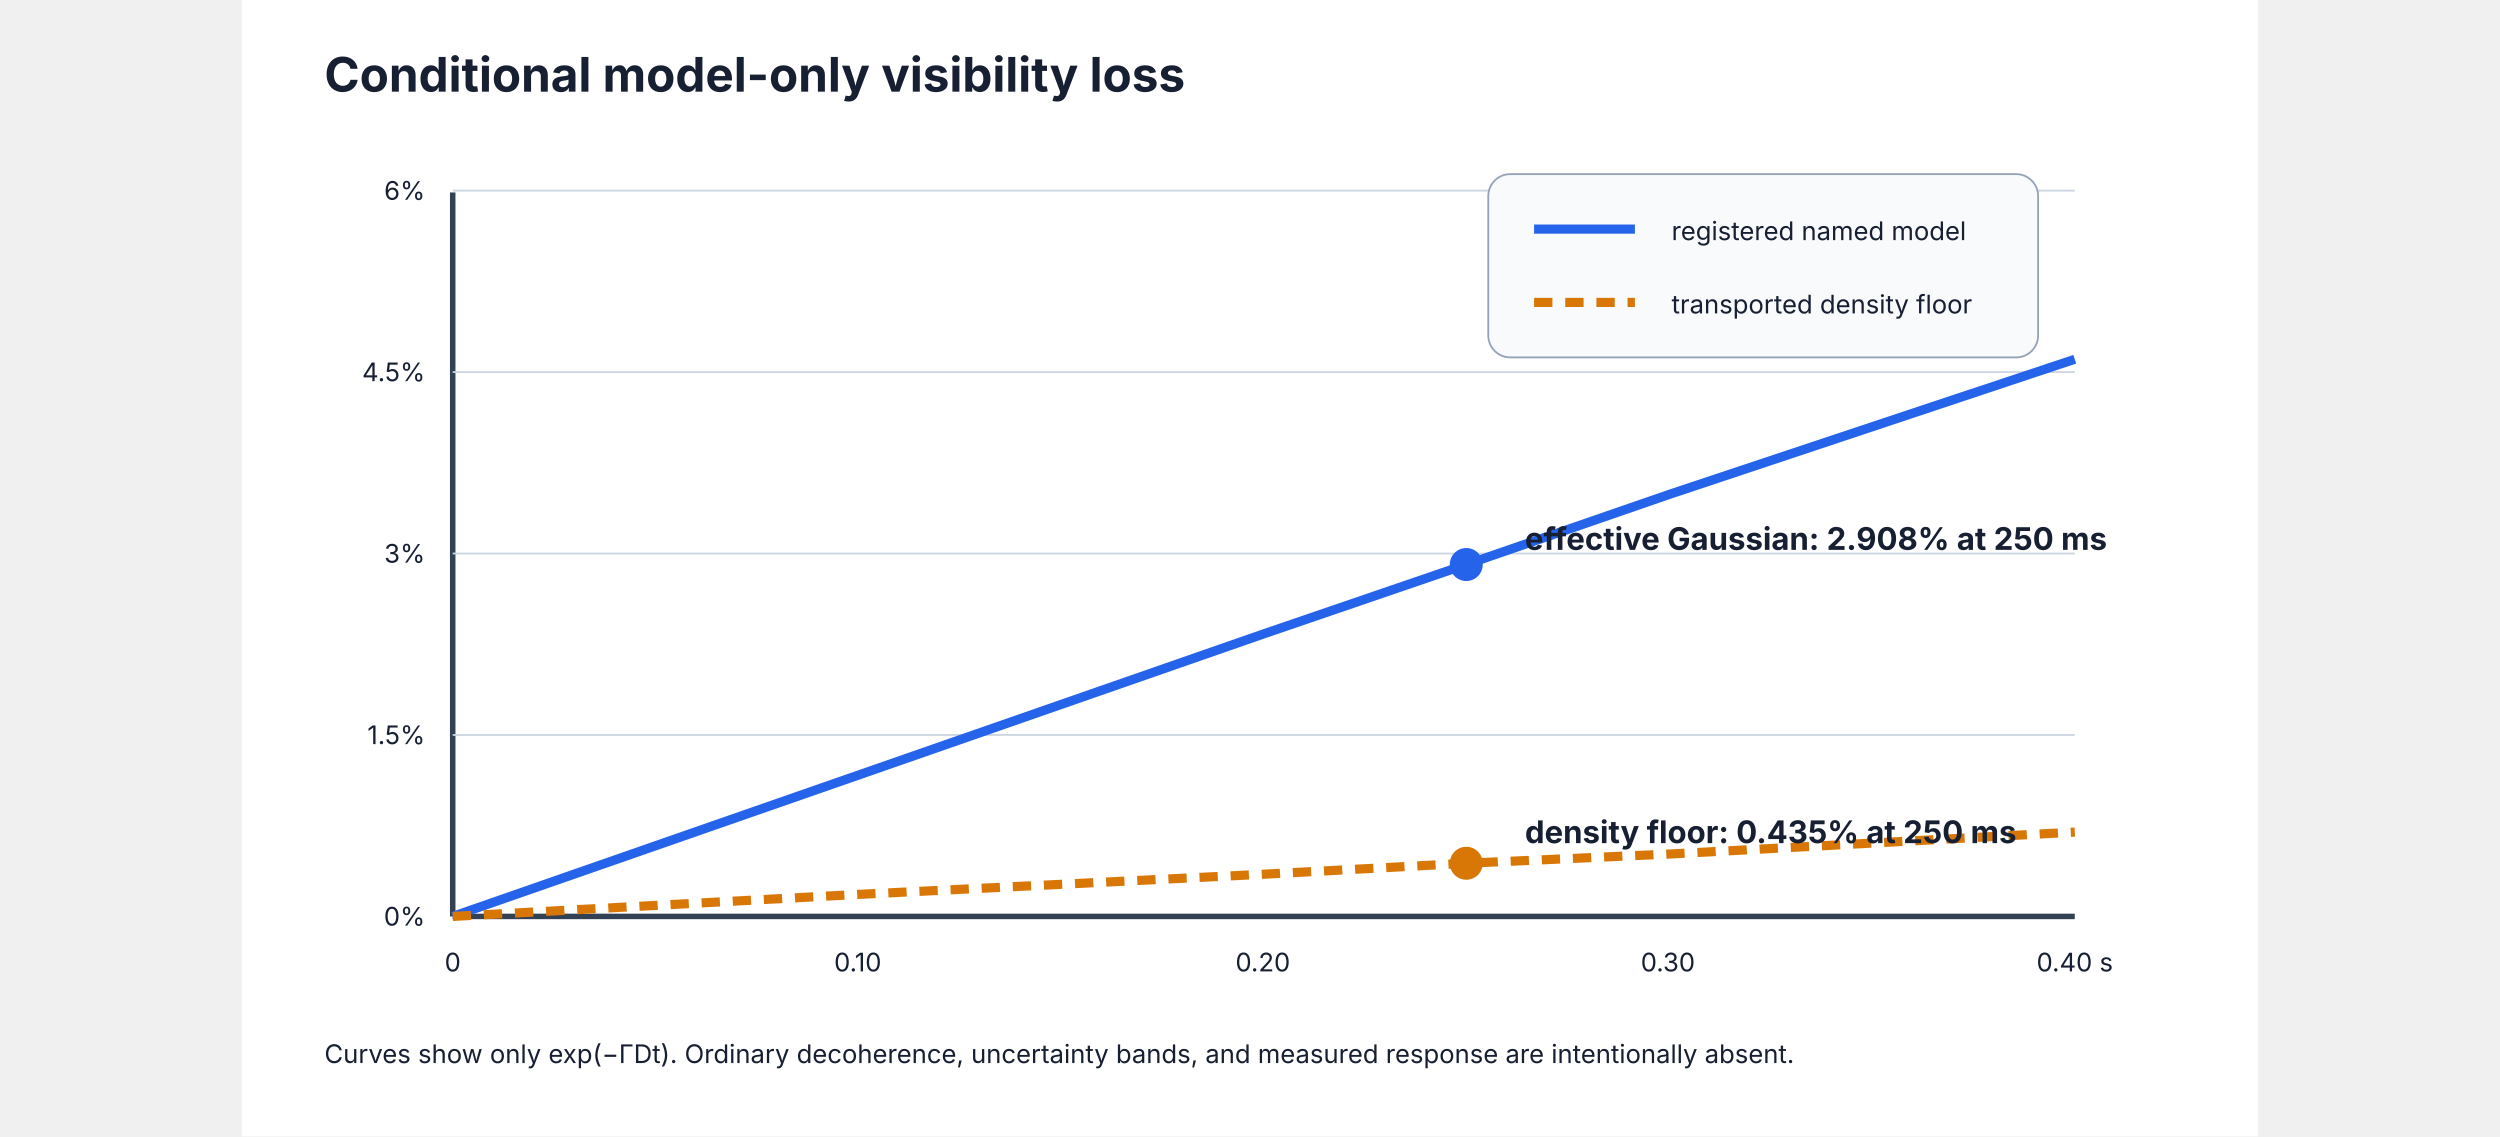
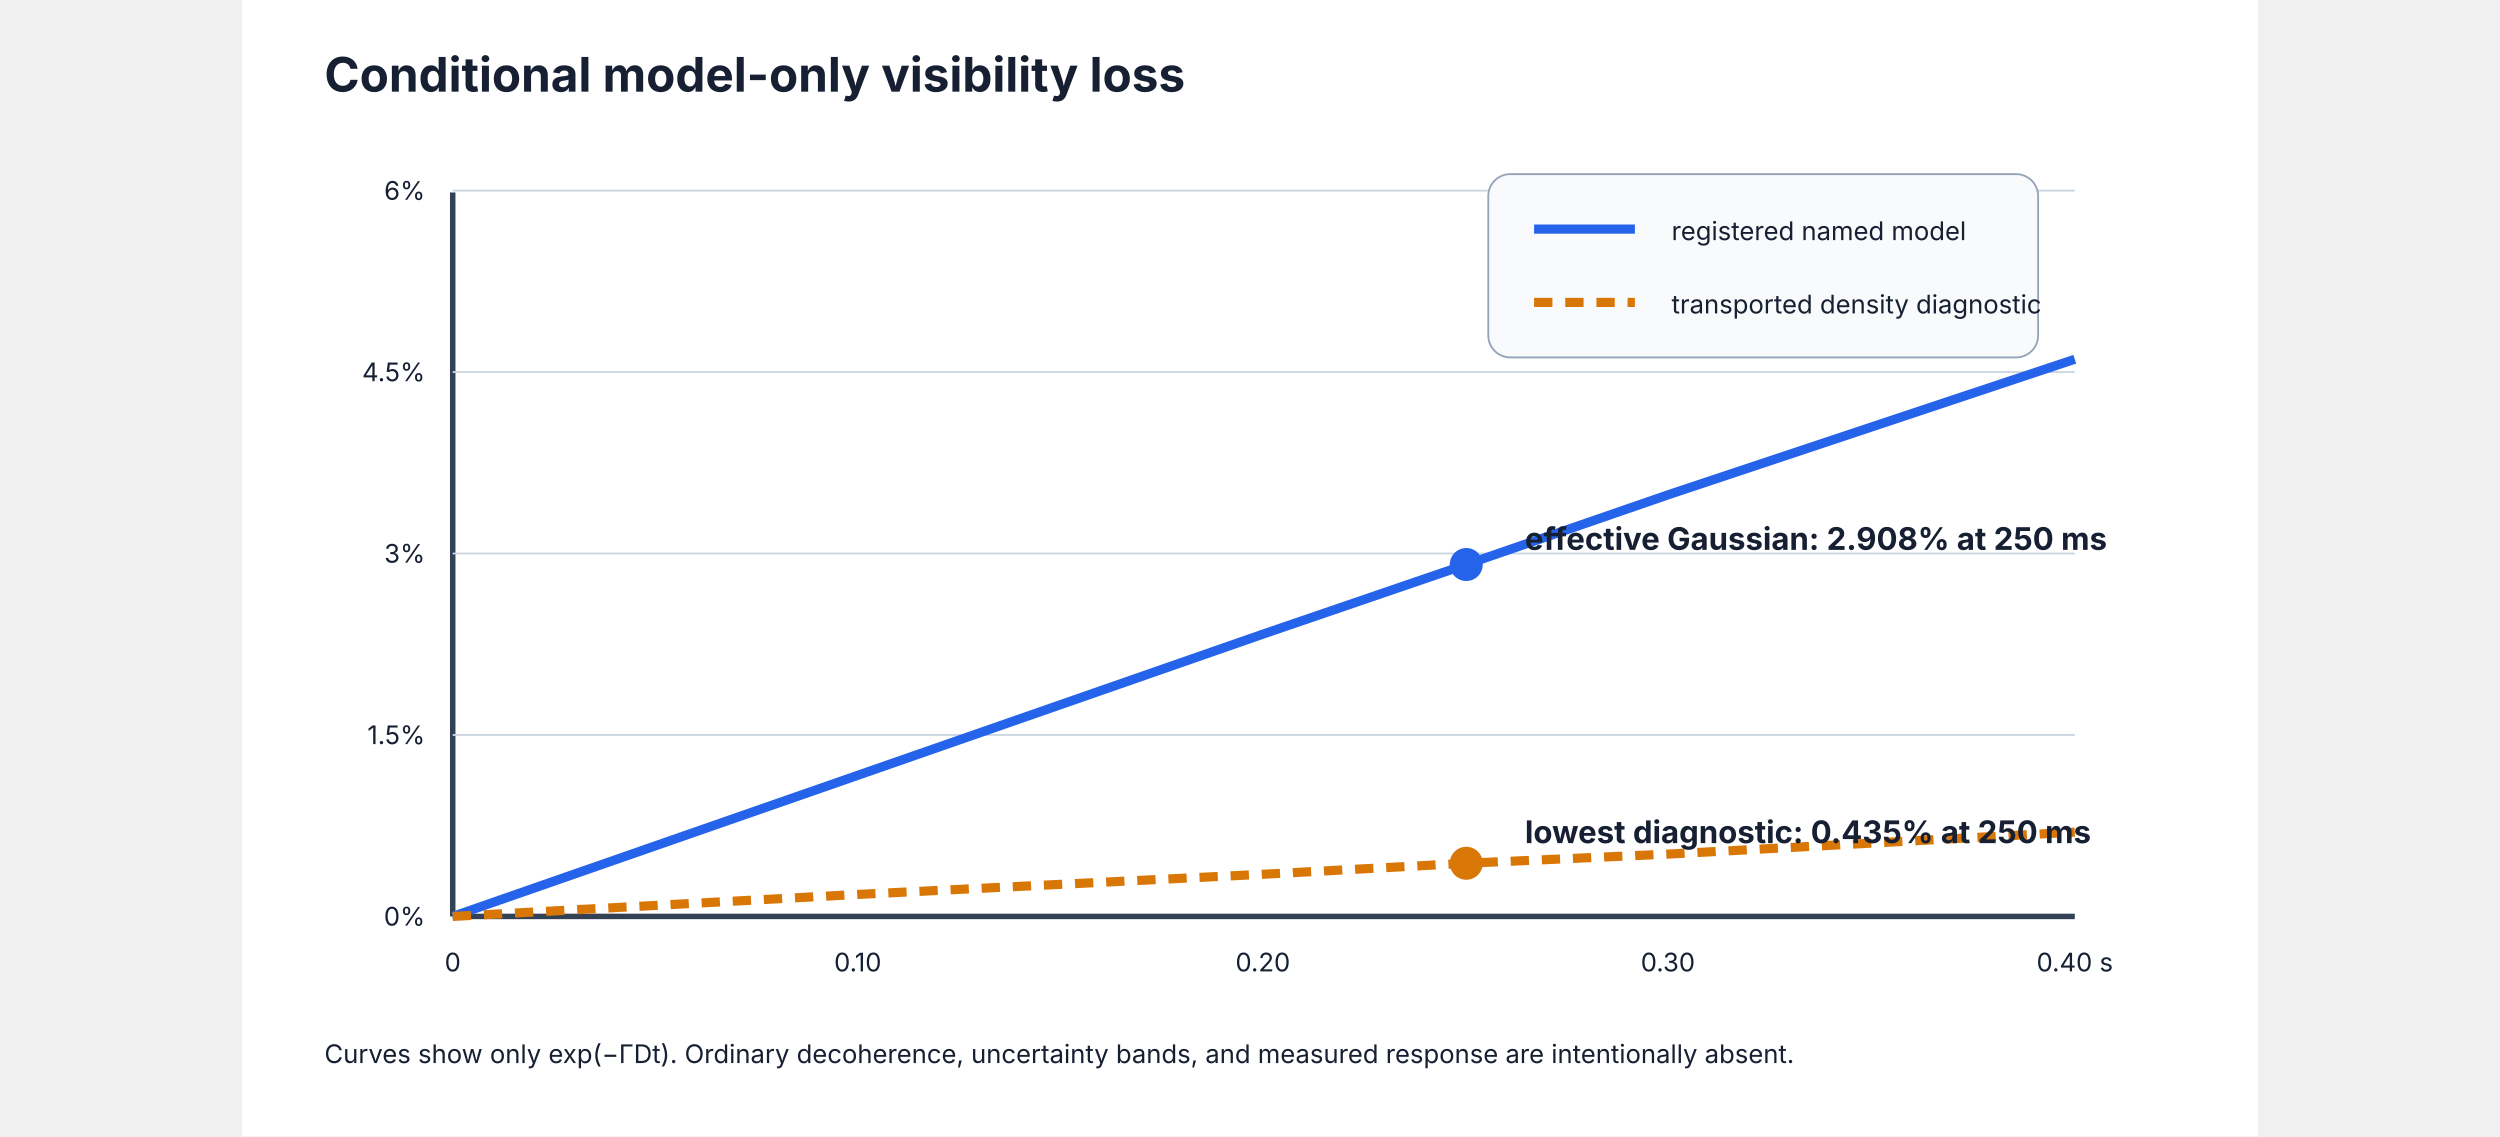
<svg xmlns="http://www.w3.org/2000/svg" width="1100" height="500" viewBox="0 0 1100 620" role="img" aria-labelledby="title desc">
  <style>text{font-family:Inter,Arial,sans-serif;fill:#172033}.h{font-size:26px;font-weight:700}.l{font-size:17px;font-weight:700}.s{font-size:14px}</style>
  <rect width="1100" height="620" fill="white" />
  <text x="45" y="50" class="h">Conditional model-only visibility loss</text>
  <line x1="115" y1="500" x2="1000" y2="500" stroke="#334155" stroke-width="3" />
  <line x1="115" y1="105" x2="115" y2="500" stroke="#334155" stroke-width="3" />
  <g class="s" text-anchor="middle">
    <text x="115" y="530">0</text>
    <text x="336" y="530">0.10</text>
    <text x="557" y="530">0.20</text>
    <text x="778" y="530">0.30</text>
    <text x="1000" y="530">0.40 s</text>
  </g>
  <g class="s" text-anchor="end">
    <text x="100" y="505">0%</text>
    <text x="100" y="406">1.5%</text>
    <text x="100" y="307">3%</text>
    <text x="100" y="208">4.5%</text>
    <text x="100" y="109">6%</text>
  </g>
  <g stroke="#cbd5e1" stroke-width="1">
    <line x1="115" y1="401" x2="1000" y2="401" />
    <line x1="115" y1="302" x2="1000" y2="302" />
    <line x1="115" y1="203" x2="1000" y2="203" />
    <line x1="115" y1="104" x2="1000" y2="104" />
  </g>
  <polyline points="115,500 336,423 557,346 668,308 778,270 1000,196" fill="none" stroke="#2563eb" stroke-width="5" />
  <polyline points="115,500 336,488 557,477 668,471 778,466 1000,454" fill="none" stroke="#d97706" stroke-width="5" stroke-dasharray="10 7" />
  <circle cx="668" cy="308" r="9" fill="#2563eb" />
  <circle cx="668" cy="471" r="9" fill="#d97706" />
  <text x="700" y="300" class="l" fill="#1d4ed8">effective Gaussian: 2.908% at 250 ms</text>
-   <text x="700" y="460" class="l" fill="#b45309">density floor: 0.435% at 250 ms</text>
+   <text x="700" y="460" class="l" fill="#b45309">lowest diagnostic: 0.435% at 250 ms</text>
  <rect x="680" y="95" width="300" height="100" rx="12" fill="#f8fafc" stroke="#94a3b8" />
  <line x1="705" y1="125" x2="760" y2="125" stroke="#2563eb" stroke-width="5" />
  <text x="780" y="131" class="s">registered named model</text>
  <line x1="705" y1="165" x2="760" y2="165" stroke="#d97706" stroke-width="5" stroke-dasharray="10 7" />
-   <text x="780" y="171" class="s">transported density floor</text>
+   <text x="780" y="171" class="s">transported density diagnostic</text>
  <text x="45" y="580" class="s">Curves show only exp(−ΓDt). Ordinary decoherence, uncertainty bands, and measured response are intentionally absent.</text>
</svg>
